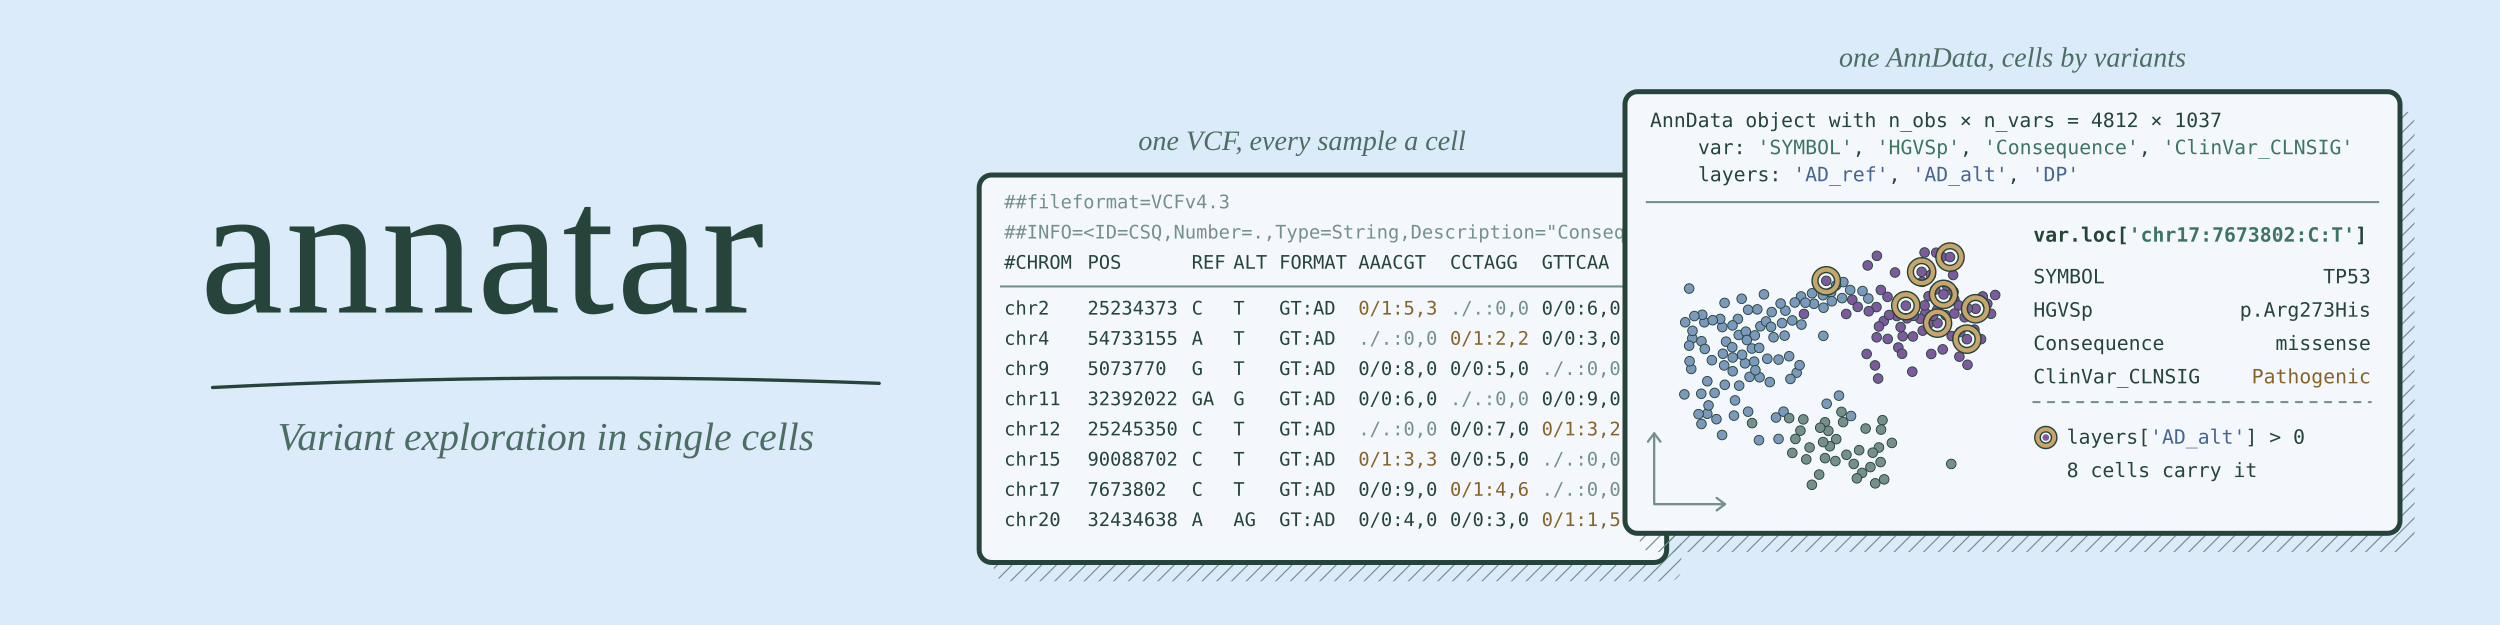
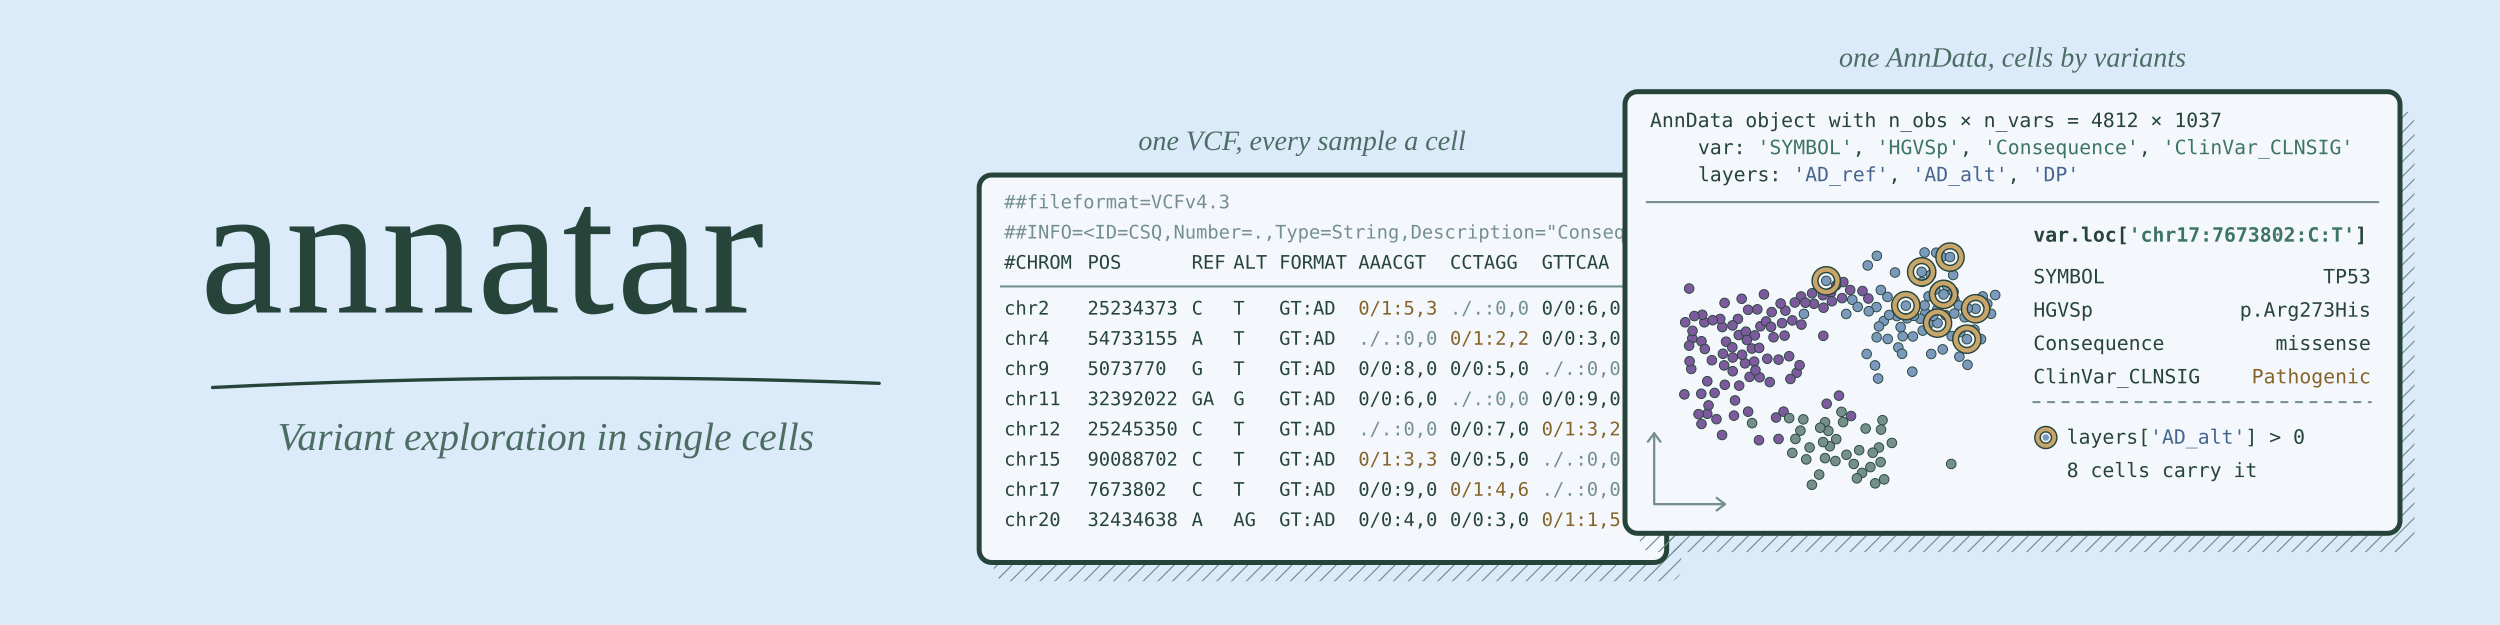
- <svg xmlns="http://www.w3.org/2000/svg" width="1200" height="300" viewBox="0 0 1200 300" role="img" aria-label="annatar: a multi-sample VCF with one cell per sample becomes an AnnData of cells by variants; on its UMAP one clone stands out in purple, and the cells carrying the pathogenic TP53 variant are each marked with a gold ring">
+ <svg xmlns="http://www.w3.org/2000/svg" width="1200" height="300" viewBox="0 0 1200 300" role="img" aria-label="annatar: a multi-sample VCF with one cell per sample becomes an AnnData of cells by variants; on its UMAP one clone stands out in blue, and the cells carrying the pathogenic TP53 variant are each marked with a gold ring">
  <defs>
    <pattern id="hatch" width="5" height="5" patternUnits="userSpaceOnUse" patternTransform="rotate(45)">
      <line x1="0" y1="0" x2="0" y2="5" stroke="#75908c" stroke-width="1.1" />
    </pattern>
    <clipPath id="sheet">
      <rect x="472" y="86" width="326" height="182" rx="5" />
    </clipPath>
  </defs>
  <rect width="1200" height="300" fill="#dcebfa" />
  <rect x="477" y="93" width="330" height="186" rx="6" fill="url(#hatch)" />
  <rect x="470" y="84" width="330" height="186" rx="6" fill="#f4f8fc" />
  <rect x="470" y="84" width="330" height="186" rx="6" fill="none" stroke="#26443a" stroke-width="2.4" />
  <g font-family="ui-monospace, Menlo, Consolas, monospace" font-size="9" fill="#26443a" clip-path="url(#sheet)">
    <text x="482" y="100">
      <tspan fill="#75908c">##fileformat=VCFv4.3</tspan>
    </text>
    <text x="482" y="114.5">
      <tspan fill="#75908c">##INFO=&lt;ID=CSQ,Number=.,Type=String,Description="Consequence annotations from Ensembl VEP. Format: Allele|Consequence|SYMBOL|HGVSp|ClinVar_CLNSIG"&gt;</tspan>
    </text>
    <text x="482" y="129">
      <tspan x="482">#CHROM</tspan>
      <tspan x="522">POS</tspan>
      <tspan x="572">REF</tspan>
      <tspan x="592">ALT</tspan>
      <tspan x="614">FORMAT</tspan>
      <tspan x="652">AAACGT</tspan>
      <tspan x="696">CCTAGG</tspan>
      <tspan x="740">GTTCAA</tspan>
    </text>
    <text x="482" y="151">
      <tspan x="482">chr2</tspan>
      <tspan x="522">25234373</tspan>
      <tspan x="572">C</tspan>
      <tspan x="592">T</tspan>
      <tspan x="614">GT:AD</tspan>
      <tspan x="652" fill="#866429">0/1:5,3</tspan>
      <tspan x="696" fill="#75908c">./.:0,0</tspan>
      <tspan x="740">0/0:6,0</tspan>
    </text>
    <text x="482" y="165.5">
      <tspan x="482">chr4</tspan>
      <tspan x="522">54733155</tspan>
      <tspan x="572">A</tspan>
      <tspan x="592">T</tspan>
      <tspan x="614">GT:AD</tspan>
      <tspan x="652" fill="#75908c">./.:0,0</tspan>
      <tspan x="696" fill="#866429">0/1:2,2</tspan>
      <tspan x="740">0/0:3,0</tspan>
    </text>
    <text x="482" y="180">
      <tspan x="482">chr9</tspan>
      <tspan x="522">5073770</tspan>
      <tspan x="572">G</tspan>
      <tspan x="592">T</tspan>
      <tspan x="614">GT:AD</tspan>
      <tspan x="652">0/0:8,0</tspan>
      <tspan x="696">0/0:5,0</tspan>
      <tspan x="740" fill="#75908c">./.:0,0</tspan>
    </text>
    <text x="482" y="194.5">
      <tspan x="482">chr11</tspan>
      <tspan x="522">32392022</tspan>
      <tspan x="572">GA</tspan>
      <tspan x="592">G</tspan>
      <tspan x="614">GT:AD</tspan>
      <tspan x="652">0/0:6,0</tspan>
      <tspan x="696" fill="#75908c">./.:0,0</tspan>
      <tspan x="740">0/0:9,0</tspan>
    </text>
    <text x="482" y="209">
      <tspan x="482">chr12</tspan>
      <tspan x="522">25245350</tspan>
      <tspan x="572">C</tspan>
      <tspan x="592">T</tspan>
      <tspan x="614">GT:AD</tspan>
      <tspan x="652" fill="#75908c">./.:0,0</tspan>
      <tspan x="696">0/0:7,0</tspan>
      <tspan x="740" fill="#866429">0/1:3,2</tspan>
    </text>
    <text x="482" y="223.5">
      <tspan x="482">chr15</tspan>
      <tspan x="522">90088702</tspan>
      <tspan x="572">C</tspan>
      <tspan x="592">T</tspan>
      <tspan x="614">GT:AD</tspan>
      <tspan x="652" fill="#866429">0/1:3,3</tspan>
      <tspan x="696">0/0:5,0</tspan>
      <tspan x="740" fill="#75908c">./.:0,0</tspan>
    </text>
    <text x="482" y="238">
      <tspan x="482">chr17</tspan>
      <tspan x="522">7673802</tspan>
      <tspan x="572">C</tspan>
      <tspan x="592">T</tspan>
      <tspan x="614">GT:AD</tspan>
      <tspan x="652">0/0:9,0</tspan>
      <tspan x="696" fill="#866429">0/1:4,6</tspan>
      <tspan x="740" fill="#75908c">./.:0,0</tspan>
    </text>
    <text x="482" y="252.5">
      <tspan x="482">chr20</tspan>
      <tspan x="522">32434638</tspan>
      <tspan x="572">A</tspan>
      <tspan x="592">AG</tspan>
      <tspan x="614">GT:AD</tspan>
      <tspan x="652">0/0:4,0</tspan>
      <tspan x="696">0/0:3,0</tspan>
      <tspan x="740" fill="#866429">0/1:1,5</tspan>
    </text>
  </g>
  <line x1="480" y1="137.5" x2="790" y2="137.5" stroke="#75908c" stroke-width="1" />
  <rect x="787" y="53" width="372" height="212" rx="6" fill="url(#hatch)" />
  <rect x="780" y="44" width="372" height="212" rx="6" fill="#f4f8fc" />
  <rect x="780" y="44" width="372" height="212" rx="6" fill="none" stroke="#26443a" stroke-width="2.4" />
  <g font-family="ui-monospace, Menlo, Consolas, monospace" font-size="9.5" fill="#26443a">
    <text x="792" y="61">AnnData object with n_obs × n_vars = 4812 × 1037</text>
    <text x="815" y="74">var: <tspan fill="#3d7563">'SYMBOL'</tspan>, <tspan fill="#3d7563">'HGVSp'</tspan>, <tspan fill="#3d7563">'Consequence'</tspan>, <tspan fill="#3d7563">'ClinVar_CLNSIG'</tspan>
    </text>
    <text x="815" y="87">layers: <tspan fill="#46658f">'AD_ref'</tspan>, <tspan fill="#46658f">'AD_alt'</tspan>, <tspan fill="#46658f">'DP'</tspan>
    </text>
  </g>
  <line x1="790" y1="97" x2="1142" y2="97" stroke="#75908c" stroke-width="1" />
  <g>
-     <g fill="#7a99bd" stroke="#26443a" stroke-width="0.45">
+     <g fill="#7d5a9e" stroke="#26443a" stroke-width="0.45">
      <circle cx="834.6" cy="160.8" r="2.3" />
      <circle cx="811.8" cy="177.1" r="2.3" />
      <circle cx="831.7" cy="171.6" r="2.3" />
      <circle cx="851.3" cy="161.9" r="2.3" />
      <circle cx="858.8" cy="171" r="2.3" />
      <circle cx="844.6" cy="181.1" r="2.3" />
      <circle cx="876.8" cy="193.8" r="2.3" />
      <circle cx="842" cy="173.6" r="2.3" />
      <circle cx="808.9" cy="154.7" r="2.3" />
      <circle cx="855.4" cy="155.1" r="2.3" />
      <circle cx="839.8" cy="180.9" r="2.3" />
      <circle cx="827.6" cy="175.4" r="2.3" />
      <circle cx="838" cy="159.2" r="2.3" />
      <circle cx="812.3" cy="162.4" r="2.3" />
      <circle cx="834.8" cy="185.1" r="2.3" />
      <circle cx="831.7" cy="178.2" r="2.3" />
      <circle cx="853.7" cy="172.6" r="2.3" />
      <circle cx="834.2" cy="153.1" r="2.3" />
      <circle cx="842.3" cy="161" r="2.3" />
      <circle cx="821.7" cy="172.9" r="2.3" />
      <circle cx="862.4" cy="178.9" r="2.3" />
      <circle cx="859.4" cy="181.9" r="2.3" />
      <circle cx="812.4" cy="158.8" r="2.3" />
      <circle cx="846.7" cy="141.3" r="2.3" />
      <circle cx="827" cy="169.8" r="2.3" />
      <circle cx="816.7" cy="163.8" r="2.3" />
      <circle cx="882.7" cy="189.9" r="2.3" />
      <circle cx="819.5" cy="198.6" r="2.3" />
      <circle cx="837.6" cy="174.4" r="2.3" />
      <circle cx="831.6" cy="156.2" r="2.3" />
      <circle cx="827.9" cy="184.7" r="2.3" />
      <circle cx="827.8" cy="145.4" r="2.3" />
      <circle cx="828.5" cy="164" r="2.3" />
      <circle cx="818.1" cy="154.7" r="2.3" />
      <circle cx="845" cy="156.6" r="2.3" />
      <circle cx="843.5" cy="148.5" r="2.3" />
      <circle cx="817.1" cy="151.1" r="2.3" />
      <circle cx="819.5" cy="183" r="2.3" />
      <circle cx="839.1" cy="148.7" r="2.3" />
      <circle cx="810.8" cy="165.9" r="2.3" />
      <circle cx="844.3" cy="211.3" r="2.3" />
      <circle cx="852.5" cy="200.4" r="2.3" />
      <circle cx="853.7" cy="210.7" r="2.3" />
      <circle cx="849.5" cy="183.4" r="2.3" />
      <circle cx="818.3" cy="167.5" r="2.3" />
      <circle cx="839.1" cy="197.6" r="2.3" />
      <circle cx="831.5" cy="166.7" r="2.3" />
      <circle cx="820.1" cy="194.6" r="2.3" />
      <circle cx="808.5" cy="189.3" r="2.3" />
      <circle cx="838.5" cy="163.2" r="2.3" />
      <circle cx="832.3" cy="199.5" r="2.3" />
      <circle cx="826.7" cy="157" r="2.3" />
      <circle cx="811" cy="173.4" r="2.3" />
      <circle cx="813.3" cy="151.7" r="2.3" />
      <circle cx="825.7" cy="153.1" r="2.3" />
      <circle cx="840.9" cy="167.3" r="2.3" />
      <circle cx="836.2" cy="170.3" r="2.3" />
      <circle cx="888.5" cy="199.7" r="2.3" />
      <circle cx="823" cy="188.6" r="2.3" />
      <circle cx="816.6" cy="189" r="2.3" />
      <circle cx="875.2" cy="161.2" r="2.3" />
      <circle cx="844.4" cy="167" r="2.3" />
      <circle cx="864.5" cy="142.3" r="2.3" />
      <circle cx="823.9" cy="201.2" r="2.3" />
      <circle cx="842.6" cy="177.7" r="2.3" />
      <circle cx="848.3" cy="172.2" r="2.3" />
      <circle cx="816.7" cy="203.5" r="2.3" />
      <circle cx="832.8" cy="192.2" r="2.3" />
      <circle cx="822.1" cy="153.7" r="2.3" />
      <circle cx="847.7" cy="154.3" r="2.3" />
      <circle cx="815.3" cy="198.8" r="2.3" />
      <circle cx="860.3" cy="153.8" r="2.3" />
      <circle cx="863.8" cy="175.3" r="2.3" />
      <circle cx="875.3" cy="147.7" r="2.3" />
      <circle cx="810.8" cy="138.5" r="2.3" />
      <circle cx="836" cy="143.4" r="2.3" />
      <circle cx="856.1" cy="197.6" r="2.3" />
      <circle cx="826.6" cy="208.8" r="2.3" />
    </g>
-     <g fill="#7a99bd" stroke="#26443a" stroke-width="0.45">
+     <g fill="#7d5a9e" stroke="#26443a" stroke-width="0.45">
      <circle cx="888.1" cy="139.2" r="2.3" />
      <circle cx="857" cy="149.1" r="2.3" />
      <circle cx="896.8" cy="143.3" r="2.3" />
      <circle cx="861.5" cy="145.2" r="2.3" />
      <circle cx="884.2" cy="143.1" r="2.3" />
      <circle cx="870.7" cy="145.8" r="2.3" />
      <circle cx="875" cy="141.7" r="2.3" />
      <circle cx="850.1" cy="156.9" r="2.3" />
      <circle cx="866.6" cy="145.3" r="2.3" />
      <circle cx="884.8" cy="135.4" r="2.3" />
      <circle cx="878.9" cy="140.4" r="2.3" />
      <circle cx="850.4" cy="149.8" r="2.3" />
      <circle cx="879.3" cy="144.6" r="2.3" />
      <circle cx="881.3" cy="137" r="2.3" />
      <circle cx="864.7" cy="155.8" r="2.3" />
      <circle cx="869.8" cy="140.8" r="2.3" />
      <circle cx="894" cy="139.7" r="2.3" />
      <circle cx="856.6" cy="161.1" r="2.3" />
      <circle cx="854.7" cy="145.7" r="2.3" />
    </g>
-     <g fill="#7d5a9e" stroke="#26443a" stroke-width="0.45">
+     <g fill="#7a99bd" stroke="#26443a" stroke-width="0.45">
      <circle cx="927" cy="169.9" r="2.3" />
      <circle cx="913.3" cy="161.4" r="2.3" />
      <circle cx="906" cy="142.5" r="2.3" />
      <circle cx="922.9" cy="158.7" r="2.3" />
      <circle cx="901.5" cy="181.7" r="2.3" />
      <circle cx="922.7" cy="135.3" r="2.3" />
      <circle cx="943" cy="152.3" r="2.3" />
      <circle cx="925.9" cy="155.3" r="2.3" />
      <circle cx="924.2" cy="150.2" r="2.3" />
      <circle cx="921.7" cy="153" r="2.3" />
      <circle cx="918.2" cy="161.5" r="2.3" />
      <circle cx="930" cy="155.1" r="2.3" />
      <circle cx="912.3" cy="157" r="2.3" />
      <circle cx="910.5" cy="151.7" r="2.3" />
      <circle cx="938.1" cy="143.8" r="2.3" />
      <circle cx="914.8" cy="146.7" r="2.3" />
      <circle cx="944.4" cy="175.1" r="2.3" />
      <circle cx="915.4" cy="152.8" r="2.3" />
      <circle cx="889.1" cy="143.9" r="2.3" />
      <circle cx="937.5" cy="132" r="2.3" />
      <circle cx="948.3" cy="148.2" r="2.3" />
      <circle cx="937.7" cy="140" r="2.3" />
      <circle cx="902.8" cy="139.2" r="2.3" />
      <circle cx="896.5" cy="127.4" r="2.3" />
      <circle cx="922.4" cy="130.5" r="2.3" />
      <circle cx="900.7" cy="147.4" r="2.3" />
      <circle cx="953.9" cy="145.8" r="2.3" />
      <circle cx="926.8" cy="131.9" r="2.3" />
      <circle cx="944.5" cy="148" r="2.3" />
      <circle cx="900.8" cy="161.9" r="2.3" />
      <circle cx="936.8" cy="161.3" r="2.3" />
      <circle cx="947.7" cy="158.2" r="2.3" />
      <circle cx="929.4" cy="121.3" r="2.3" />
      <circle cx="940.9" cy="159.4" r="2.3" />
      <circle cx="900" cy="175.4" r="2.3" />
      <circle cx="917.9" cy="178.4" r="2.3" />
      <circle cx="933.9" cy="151.3" r="2.3" />
      <circle cx="900.9" cy="122.8" r="2.3" />
      <circle cx="906.1" cy="162.7" r="2.3" />
      <circle cx="904.2" cy="154.1" r="2.3" />
      <circle cx="901.9" cy="156.7" r="2.3" />
      <circle cx="940.2" cy="146.6" r="2.3" />
      <circle cx="911.2" cy="166.8" r="2.3" />
      <circle cx="927.9" cy="151.6" r="2.3" />
      <circle cx="957.7" cy="141.6" r="2.3" />
      <circle cx="886.2" cy="150.7" r="2.3" />
      <circle cx="932.5" cy="167.7" r="2.3" />
      <circle cx="955.7" cy="150.6" r="2.3" />
      <circle cx="940.5" cy="171.2" r="2.3" />
      <circle cx="934.6" cy="137.2" r="2.3" />
      <circle cx="938.1" cy="150.5" r="2.3" />
      <circle cx="925.7" cy="142.2" r="2.3" />
      <circle cx="918.6" cy="151.6" r="2.3" />
      <circle cx="906.8" cy="151.2" r="2.3" />
      <circle cx="891.7" cy="147.3" r="2.3" />
      <circle cx="929.9" cy="148.6" r="2.3" />
      <circle cx="923.8" cy="146.6" r="2.3" />
      <circle cx="909.6" cy="130.8" r="2.3" />
      <circle cx="950.9" cy="162.8" r="2.3" />
      <circle cx="932.1" cy="123.3" r="2.3" />
      <circle cx="865.9" cy="150.7" r="2.3" />
      <circle cx="951.7" cy="142.3" r="2.3" />
      <circle cx="896" cy="169.9" r="2.3" />
      <circle cx="932.9" cy="141.3" r="2.3" />
      <circle cx="913" cy="169.8" r="2.3" />
      <circle cx="897" cy="149.4" r="2.3" />
      <circle cx="923.8" cy="121.2" r="2.3" />
      <circle cx="936" cy="123.4" r="2.3" />
      <circle cx="928.9" cy="139" r="2.3" />
      <circle cx="944.1" cy="162.8" r="2.3" />
      <circle cx="876.6" cy="134.8" r="2.3" />
    </g>
    <g fill="#75908c" stroke="#26443a" stroke-width="0.45">
      <circle cx="889.8" cy="222.7" r="2.3" />
      <circle cx="903.6" cy="201.7" r="2.3" />
      <circle cx="892.4" cy="216.1" r="2.3" />
      <circle cx="864.2" cy="206.7" r="2.3" />
      <circle cx="868.6" cy="214.8" r="2.3" />
      <circle cx="876" cy="202.7" r="2.3" />
      <circle cx="902.7" cy="221.8" r="2.3" />
      <circle cx="901.9" cy="214.8" r="2.3" />
      <circle cx="858.8" cy="200.7" r="2.3" />
      <circle cx="897.8" cy="224.2" r="2.3" />
      <circle cx="867" cy="220.5" r="2.3" />
      <circle cx="898.9" cy="217.3" r="2.3" />
      <circle cx="883.9" cy="197.7" r="2.3" />
      <circle cx="881.4" cy="210.8" r="2.3" />
      <circle cx="893.8" cy="227" r="2.3" />
      <circle cx="861.8" cy="210.7" r="2.3" />
      <circle cx="876" cy="219.9" r="2.3" />
      <circle cx="877.6" cy="206.8" r="2.3" />
      <circle cx="869.7" cy="232.7" r="2.3" />
      <circle cx="908.1" cy="212.6" r="2.3" />
      <circle cx="873.2" cy="227.8" r="2.3" />
      <circle cx="878.3" cy="214.2" r="2.3" />
      <circle cx="881" cy="221.3" r="2.3" />
      <circle cx="902.9" cy="206.2" r="2.3" />
      <circle cx="884.7" cy="202.6" r="2.3" />
      <circle cx="936.6" cy="222.7" r="2.3" />
      <circle cx="841" cy="203.1" r="2.3" />
      <circle cx="886.3" cy="218.3" r="2.3" />
      <circle cx="865.6" cy="201.3" r="2.3" />
      <circle cx="873.7" cy="205.3" r="2.3" />
      <circle cx="904.4" cy="230.1" r="2.3" />
      <circle cx="875.1" cy="212.2" r="2.3" />
      <circle cx="860.3" cy="217.4" r="2.3" />
      <circle cx="891.3" cy="229.6" r="2.3" />
      <circle cx="895.5" cy="205.7" r="2.3" />
      <circle cx="900.1" cy="232" r="2.3" />
    </g>
    <g fill="none" stroke="#c9a56a" stroke-width="2.4">
      <circle cx="932.9" cy="141.3" r="5.4" />
      <circle cx="930" cy="155.1" r="5.4" />
      <circle cx="914.8" cy="146.7" r="5.4" />
      <circle cx="922.4" cy="130.5" r="5.4" />
      <circle cx="948.3" cy="148.2" r="5.4" />
      <circle cx="936" cy="123.4" r="5.4" />
      <circle cx="944.1" cy="162.8" r="5.4" />
      <circle cx="876.6" cy="134.8" r="5.4" />
    </g>
    <g fill="none" stroke="#26443a" stroke-width="0.7">
      <circle cx="932.9" cy="141.3" r="6.8" />
      <circle cx="932.9" cy="141.3" r="4" />
      <circle cx="930" cy="155.1" r="6.8" />
      <circle cx="930" cy="155.1" r="4" />
      <circle cx="914.8" cy="146.7" r="6.8" />
      <circle cx="914.8" cy="146.7" r="4" />
      <circle cx="922.4" cy="130.5" r="6.8" />
      <circle cx="922.4" cy="130.5" r="4" />
      <circle cx="948.3" cy="148.2" r="6.8" />
      <circle cx="948.3" cy="148.2" r="4" />
      <circle cx="936" cy="123.4" r="6.8" />
      <circle cx="936" cy="123.4" r="4" />
      <circle cx="944.1" cy="162.8" r="6.8" />
      <circle cx="944.1" cy="162.8" r="4" />
      <circle cx="876.6" cy="134.8" r="6.8" />
      <circle cx="876.6" cy="134.8" r="4" />
    </g>
    <g fill="none" stroke="#75908c" stroke-width="1.1" stroke-linecap="round" stroke-linejoin="round">
      <path d="M794,242 L794,208 M794,242 L828,242" />
      <path d="M791,212 L794,208 L797,212 M824,239 L828,242 L824,245" />
    </g>
  </g>
  <g font-family="ui-monospace, Menlo, Consolas, monospace" font-size="9.5" fill="#26443a">
    <text x="976" y="116" font-weight="bold">var.loc[<tspan fill="#3d7563">'chr17:7673802:C:T'</tspan>]</text>
    <text x="976" y="136">SYMBOL</text>
    <text x="1138" y="136" text-anchor="end">TP53</text>
    <text x="976" y="152">HGVSp</text>
    <text x="1138" y="152" text-anchor="end">p.Arg273His</text>
    <text x="976" y="168">Consequence</text>
    <text x="1138" y="168" text-anchor="end">missense</text>
    <text x="976" y="184">ClinVar_CLNSIG</text>
    <text x="1138" y="184" text-anchor="end" fill="#866429">Pathogenic</text>
  </g>
  <line x1="976" y1="193" x2="1138" y2="193" stroke="#75908c" stroke-width="1" stroke-dasharray="3 4" stroke-linecap="round" />
  <g font-family="ui-monospace, Menlo, Consolas, monospace" font-size="9.5" fill="#26443a">
    <text x="992" y="213">layers[<tspan fill="#46658f">'AD_alt'</tspan>] &gt; 0</text>
    <text x="992" y="229">8 cells carry it</text>
  </g>
  <circle cx="982" cy="210" r="4" fill="none" stroke="#c9a56a" stroke-width="2.2" />
  <circle cx="982" cy="210" r="5.3" fill="none" stroke="#26443a" stroke-width="0.7" />
  <circle cx="982" cy="210" r="2.7" fill="none" stroke="#26443a" stroke-width="0.7" />
-   <circle cx="982" cy="210" r="1.6" fill="#7d5a9e" />
+   <circle cx="982" cy="210" r="1.6" fill="#7a99bd" />
  <g font-family="Georgia, 'Times New Roman', serif" fill="#26443a">
    <text x="96" y="150" font-size="90" letter-spacing="1">annatar</text>
    <path d="M102,186 Q262,178 422,184" fill="none" stroke="#26443a" stroke-width="1.6" stroke-linecap="round" />
    <text x="262" y="216" text-anchor="middle" font-size="19" font-style="italic" fill="#4c6d63">Variant exploration in single cells</text>
  </g>
  <g font-family="Georgia, 'Times New Roman', serif" font-style="italic" font-size="13.5" fill="#4c6d63">
    <text x="625" y="72" text-anchor="middle">one VCF, every sample a cell</text>
    <text x="966" y="32" text-anchor="middle">one AnnData, cells by variants</text>
  </g>
</svg>
